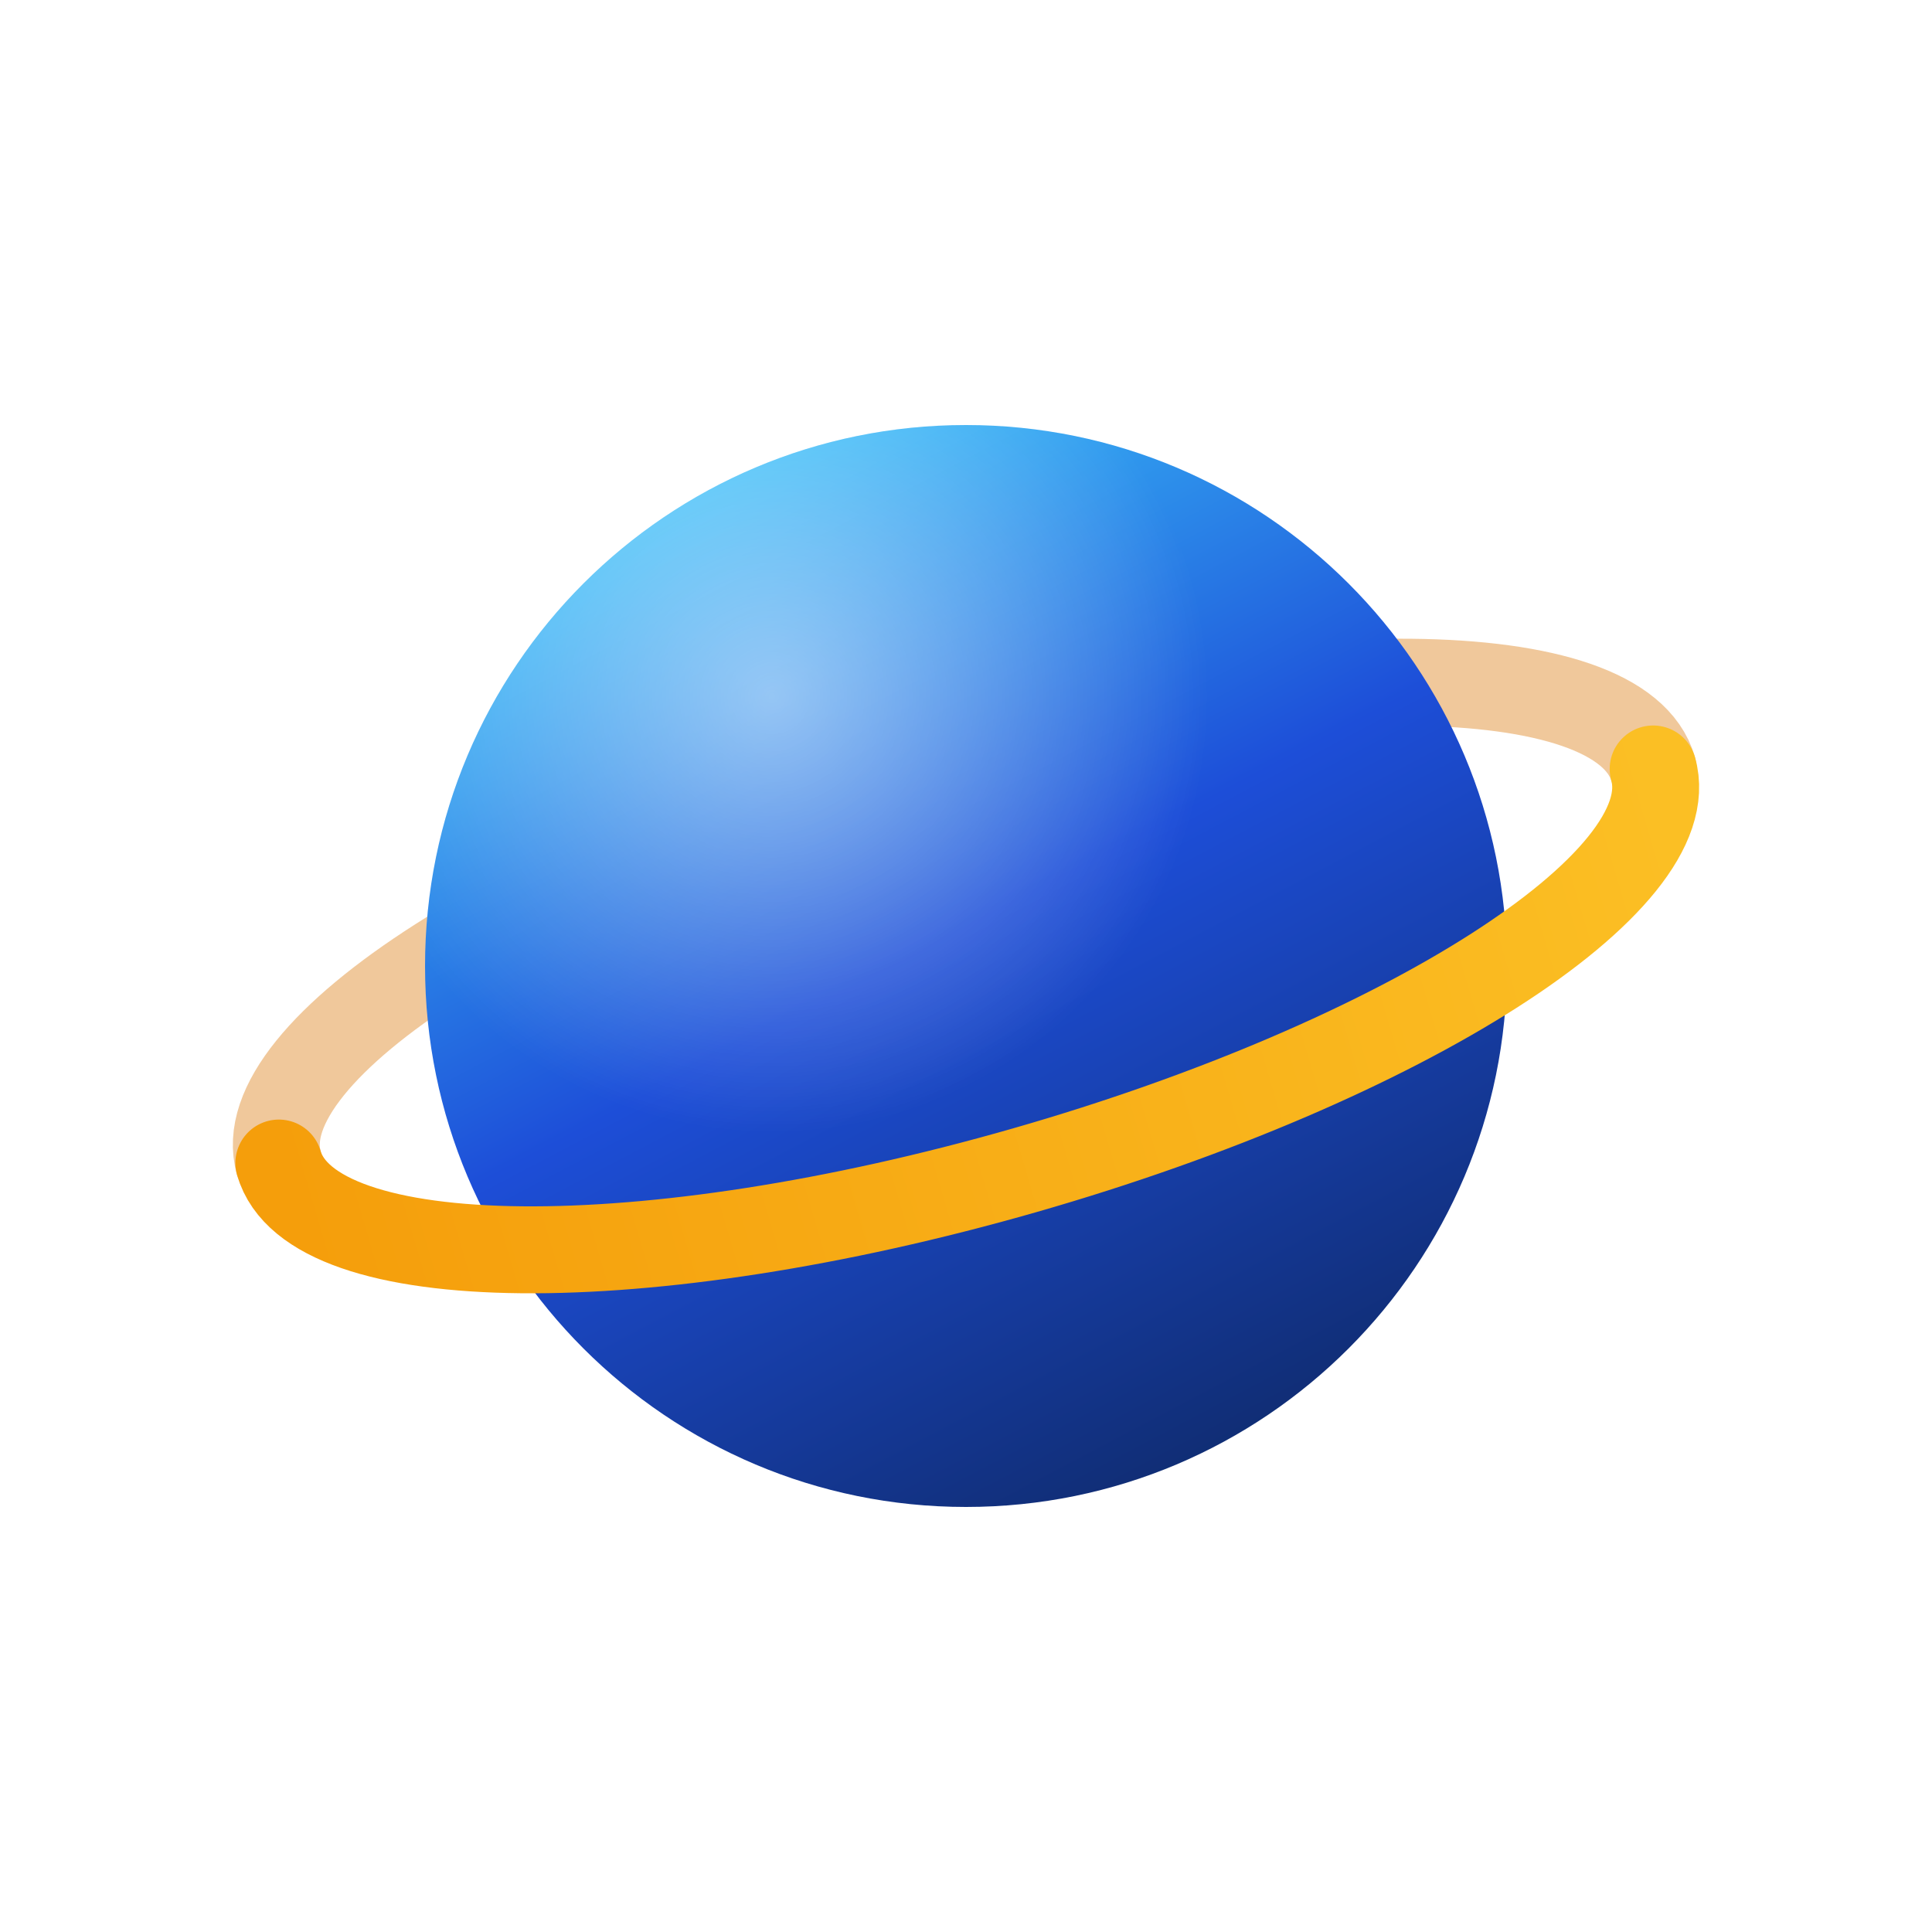
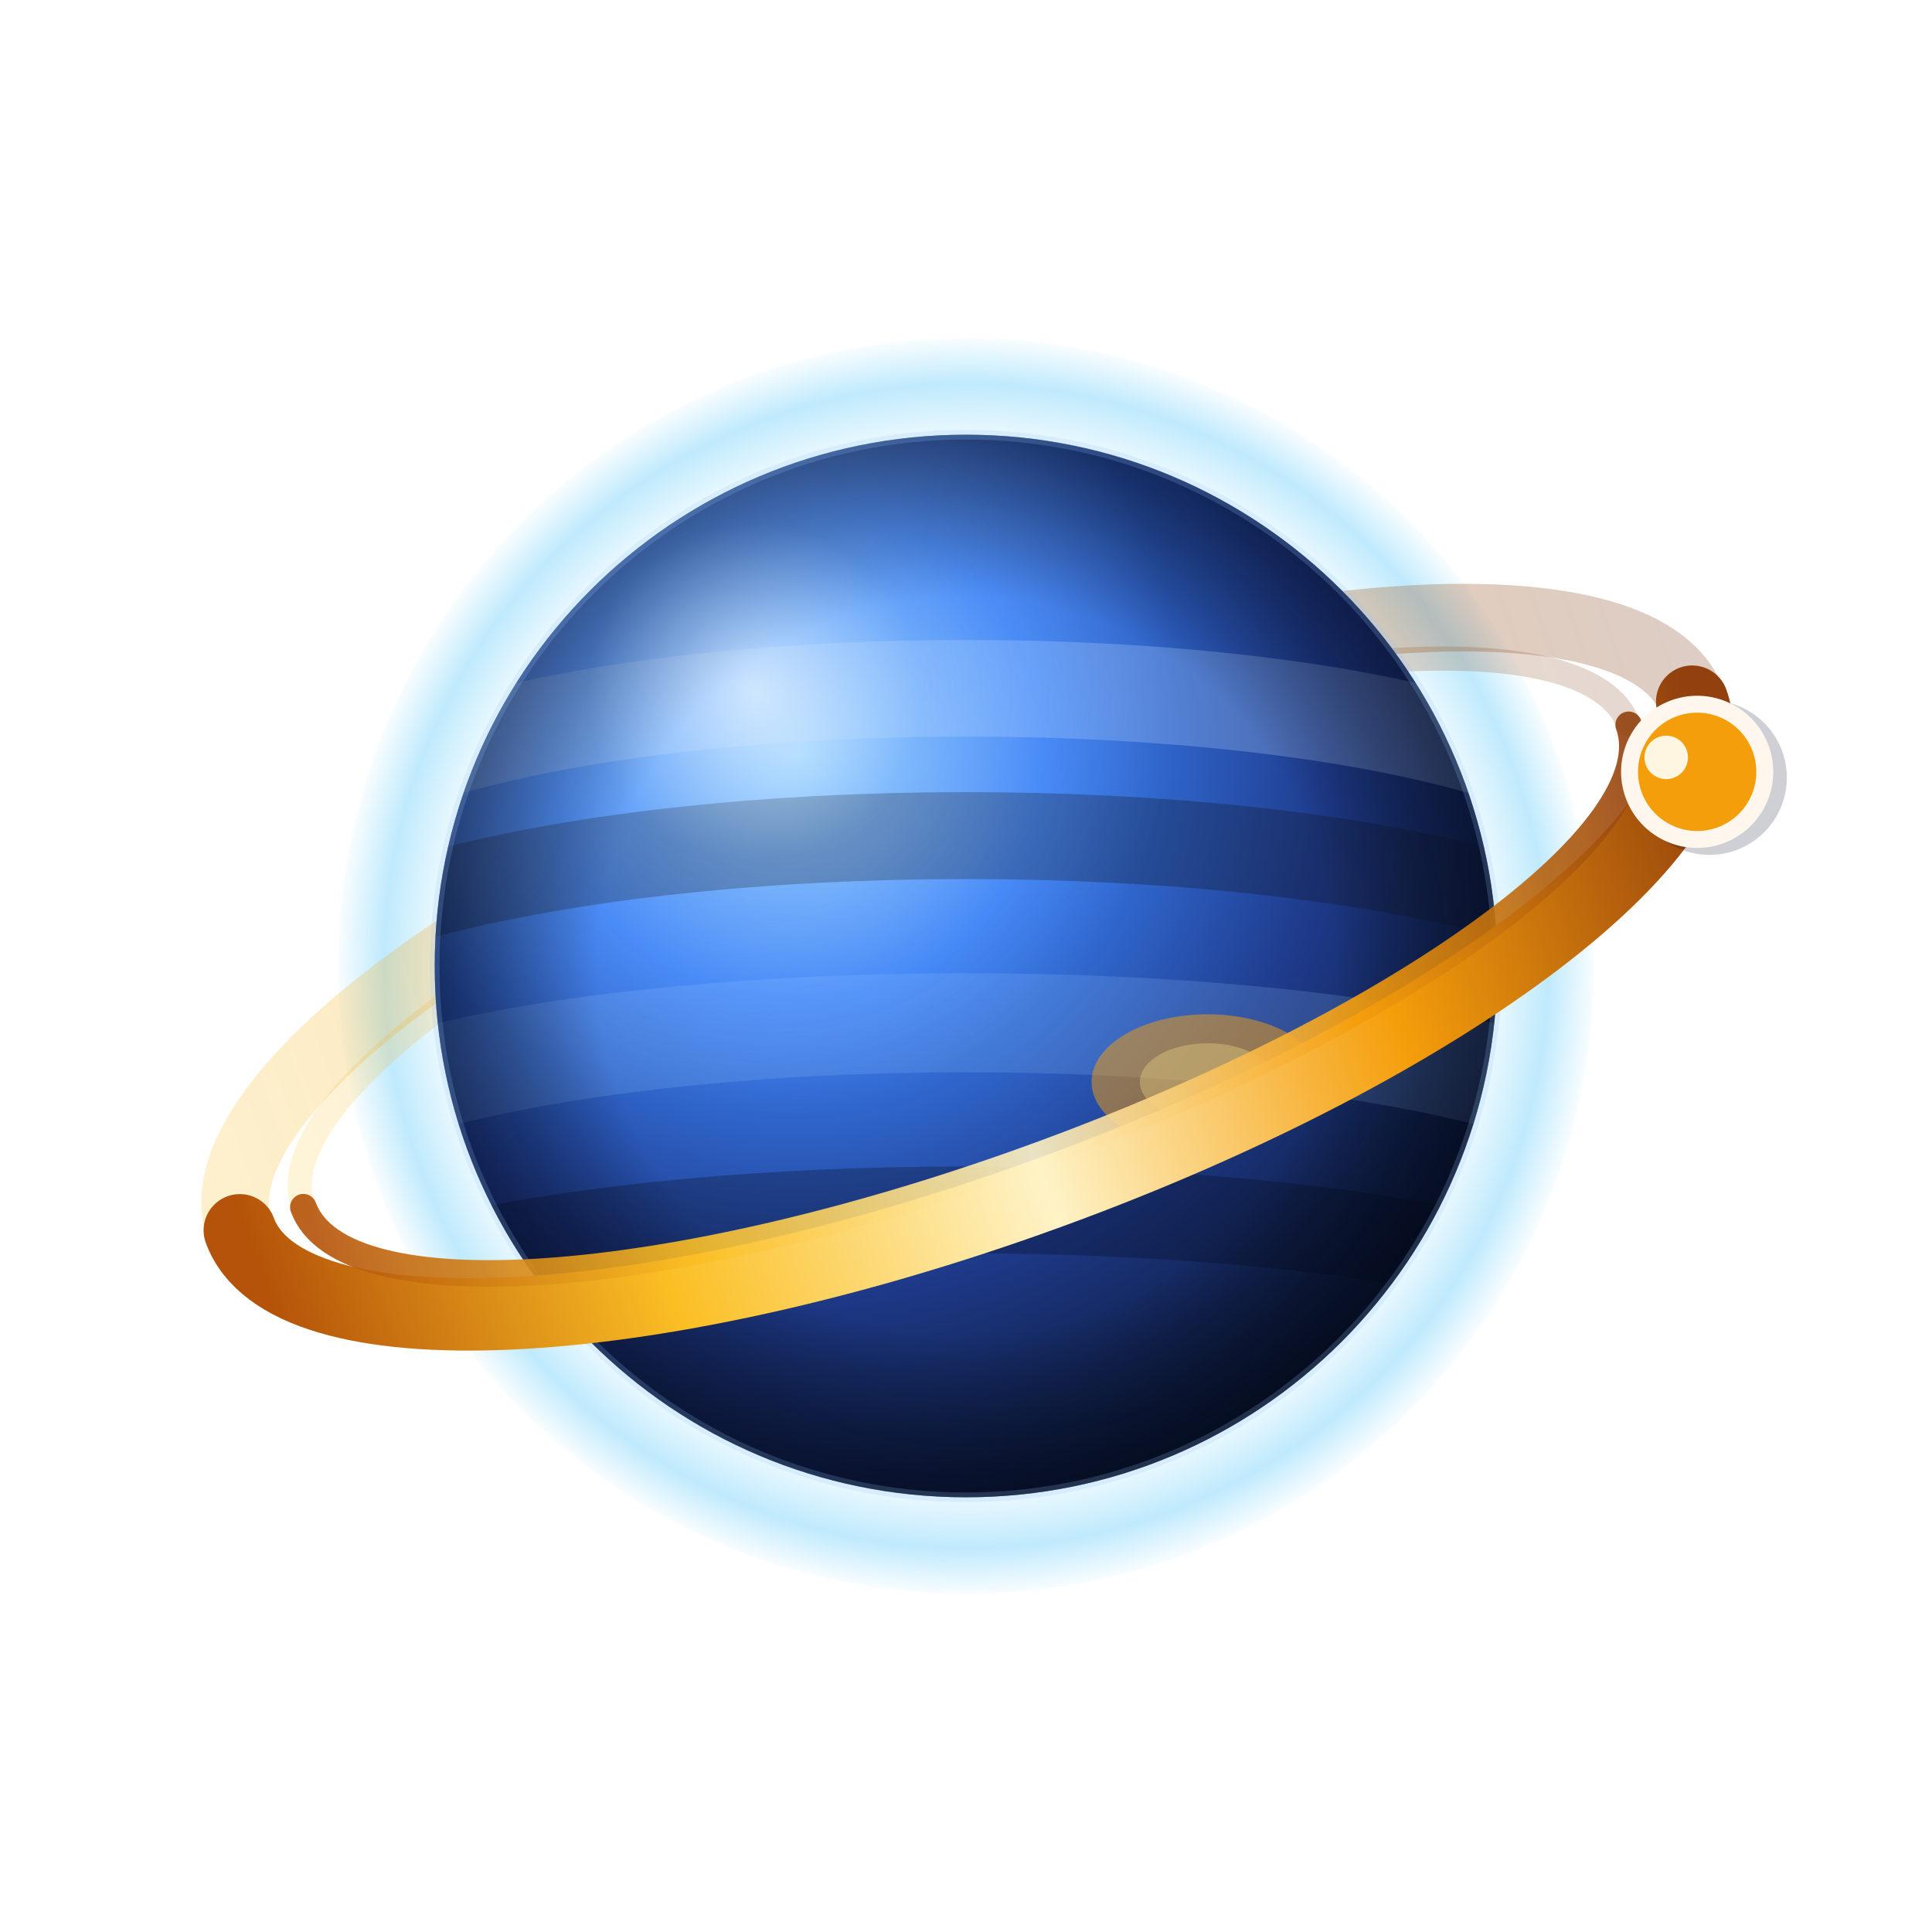
- <svg xmlns="http://www.w3.org/2000/svg" viewBox="0 0 400 400" role="img" aria-label="JoveCanvas logo">
+ <svg xmlns="http://www.w3.org/2000/svg" viewBox="0 0 400 400" role="img" aria-label="JoveCanvas logo" fill="none">
  <defs>
-     <linearGradient id="jc-sphere" x1="0.25" y1="0.05" x2="0.75" y2="1">
-       <stop offset="0" stop-color="#38bdf8" />
-       <stop offset="0.45" stop-color="#1d4ed8" />
-       <stop offset="1" stop-color="#0f2a6b" />
+     <radialGradient id="jc-planet" cx="0.34" cy="0.3" r="0.78">
+       <stop offset="0" stop-color="#9ad4ff" />
+       <stop offset="0.3" stop-color="#3b82f6" />
+       <stop offset="0.65" stop-color="#1e3a8a" />
+       <stop offset="1" stop-color="#071022" />
+     </radialGradient>
+     <radialGradient id="jc-limb" cx="0.5" cy="0.5" r="0.5">
+       <stop offset="0.7" stop-color="#000" stop-opacity="0" />
+       <stop offset="1" stop-color="#020617" stop-opacity="0.5" />
+     </radialGradient>
+     <radialGradient id="jc-spec" cx="0.3" cy="0.24" r="0.4">
+       <stop offset="0" stop-color="#fff" stop-opacity="0.58" />
+       <stop offset="0.4" stop-color="#bfdbfe" stop-opacity="0.16" />
+       <stop offset="1" stop-color="#fff" stop-opacity="0" />
+     </radialGradient>
+     <radialGradient id="jc-atm" cx="0.5" cy="0.5" r="0.5">
+       <stop offset="0.8" stop-color="#38bdf8" stop-opacity="0" />
+       <stop offset="0.92" stop-color="#38bdf8" stop-opacity="0.32" />
+       <stop offset="1" stop-color="#38bdf8" stop-opacity="0" />
+     </radialGradient>
+     <linearGradient id="jc-gold" x1="0" y1="0" x2="1" y2="0">
+       <stop offset="0" stop-color="#b45309" />
+       <stop offset="0.25" stop-color="#fbbf24" />
+       <stop offset="0.5" stop-color="#fef3c7" />
+       <stop offset="0.75" stop-color="#f59e0b" />
+       <stop offset="1" stop-color="#92400e" />
    </linearGradient>
-     <linearGradient id="jc-ring-front" x1="0" y1="0" x2="1" y2="0">
-       <stop offset="0" stop-color="#f59e0b" />
-       <stop offset="1" stop-color="#fbbf24" />
+     <linearGradient id="jc-gold-dim" x1="1" y1="0" x2="0" y2="0">
+       <stop offset="0" stop-color="#78350f" stop-opacity="0.55" />
+       <stop offset="0.5" stop-color="#d97706" stop-opacity="0.75" />
+       <stop offset="1" stop-color="#fbbf24" stop-opacity="0.5" />
    </linearGradient>
-     <radialGradient id="jc-glow" cx="0.32" cy="0.25" r="0.9">
-       <stop offset="0" stop-color="#ffffff" stop-opacity="0.5" />
-       <stop offset="0.45" stop-color="#ffffff" stop-opacity="0" />
-     </radialGradient>
+     <clipPath id="jc-clip">
+       <circle cx="200" cy="200" r="110" />
+     </clipPath>
  </defs>
-   <g transform="rotate(-16 200 200)">
-     <path d="M 52 200 A 148 44 0 0 1 348 200" fill="none" stroke="#d97706" stroke-opacity="0.4" stroke-width="18" stroke-linecap="round" />
+   <circle cx="200" cy="200" r="130" fill="url(#jc-atm)" />
+   <g transform="rotate(-20 200 200)">
+     <path d="M 40 200 A 160 50 0 0 1 360 200" stroke="url(#jc-gold-dim)" stroke-width="14" stroke-linecap="round" opacity="0.45" />
+     <path d="M 54 200 A 146 42 0 0 1 346 200" stroke="url(#jc-gold-dim)" stroke-width="5" stroke-linecap="round" opacity="0.35" />
  </g>
-   <circle cx="200" cy="200" r="112" fill="url(#jc-sphere)" />
-   <circle cx="200" cy="200" r="112" fill="url(#jc-glow)" />
-   <g transform="rotate(-16 200 200)">
-     <path d="M 348 200 A 148 44 0 0 1 52 200" fill="none" stroke="url(#jc-ring-front)" stroke-width="18" stroke-linecap="round" />
+   <circle cx="200" cy="200" r="110" fill="url(#jc-planet)" />
+   <g clip-path="url(#jc-clip)">
+     <path d="M90 146 C145 128 255 128 310 146 L310 166 C255 148 145 148 90 166 Z" fill="#bfdbfe" opacity="0.26" />
+     <path d="M90 176 C150 160 250 160 310 176 L310 194 C250 178 150 178 90 194 Z" fill="#0f172a" opacity="0.32" />
+     <path d="M90 212 C148 198 252 198 310 212 L310 234 C252 218 148 218 90 234 Z" fill="#93c5fd" opacity="0.18" />
+     <path d="M90 252 C150 238 250 238 310 252 L310 270 C250 256 150 256 90 270 Z" fill="#020617" opacity="0.28" />
+     <ellipse cx="250" cy="224" rx="24" ry="14" fill="#f59e0b" opacity="0.5" />
+     <ellipse cx="250" cy="224" rx="14" ry="8" fill="#fde68a" opacity="0.32" />
+   </g>
+   <circle cx="200" cy="200" r="110" fill="url(#jc-limb)" />
+   <circle cx="200" cy="200" r="110" fill="url(#jc-spec)" />
+   <circle cx="200" cy="200" r="110" stroke="#93c5fd" stroke-opacity="0.2" stroke-width="2" />
+   <g transform="rotate(-20 200 200)">
+     <path d="M 360 200 A 160 50 0 0 1 40 200" stroke="url(#jc-gold)" stroke-width="15" stroke-linecap="round" />
+     <path d="M 346 200 A 146 42 0 0 1 54 200" stroke="url(#jc-gold)" stroke-width="5.5" stroke-linecap="round" opacity="0.9" />
+   </g>
+   <g transform="rotate(-20 200 200)">
+     <circle cx="358" cy="216" r="16" fill="#0b1530" opacity="0.2" />
+     <circle cx="356" cy="214" r="14" fill="#f59e0b" />
+     <circle cx="356" cy="214" r="14" stroke="#fff7ed" stroke-width="3.5" />
+     <circle cx="351" cy="209" r="4.5" fill="#fffbeb" opacity="0.95" />
  </g>
</svg>
